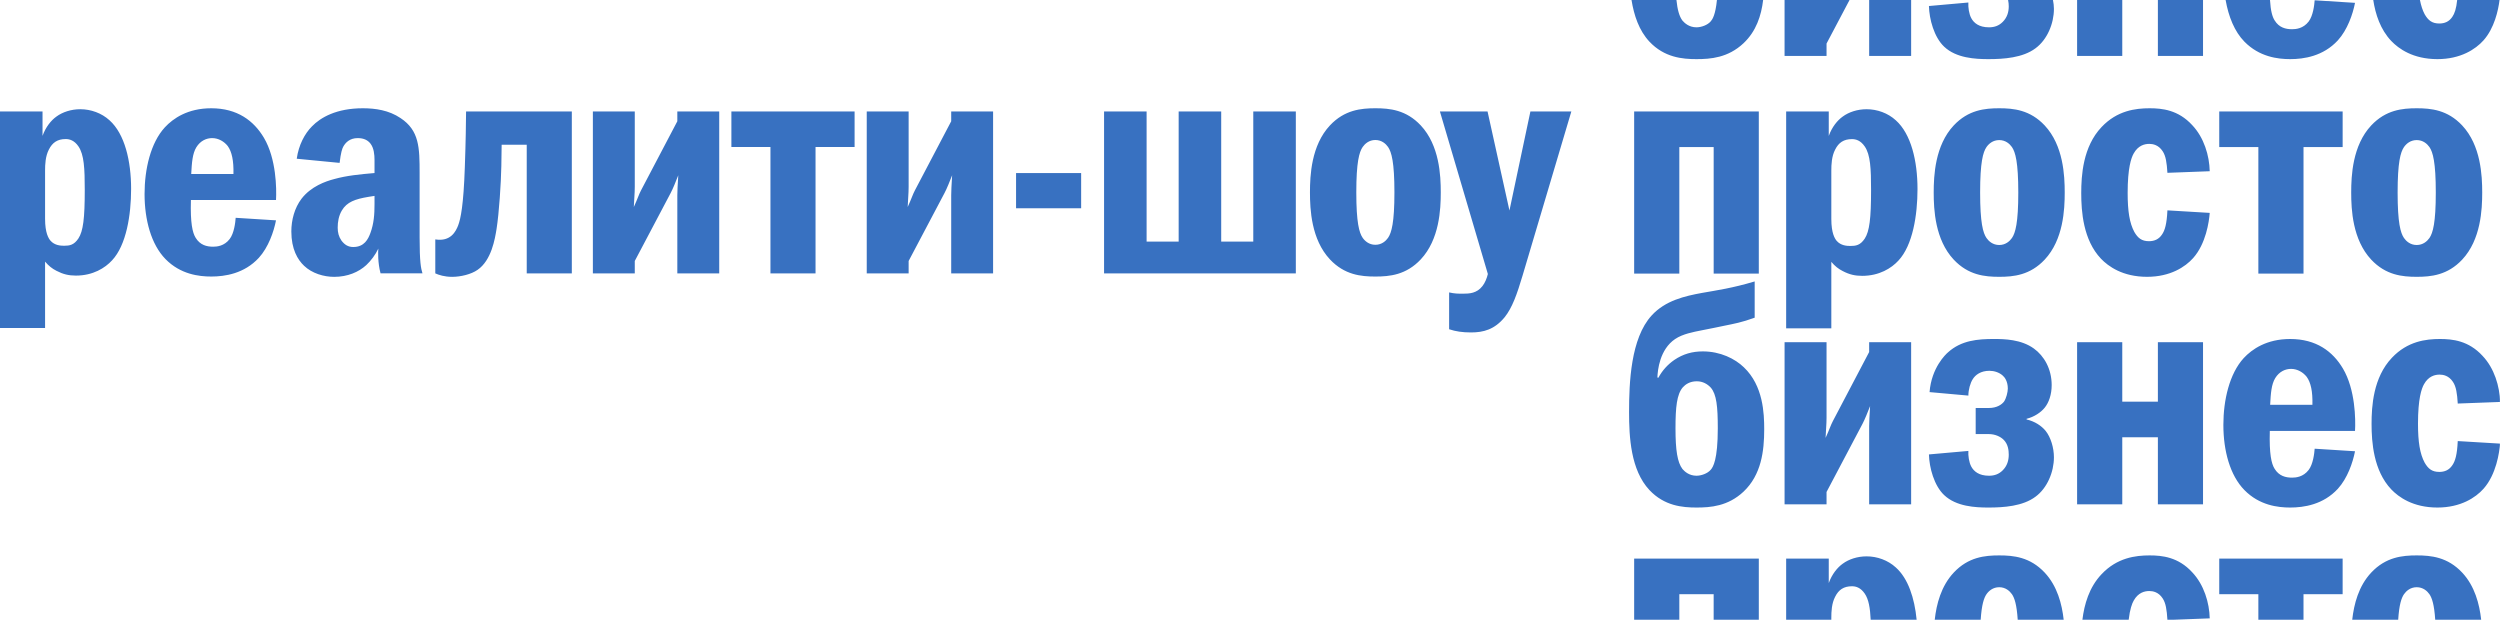
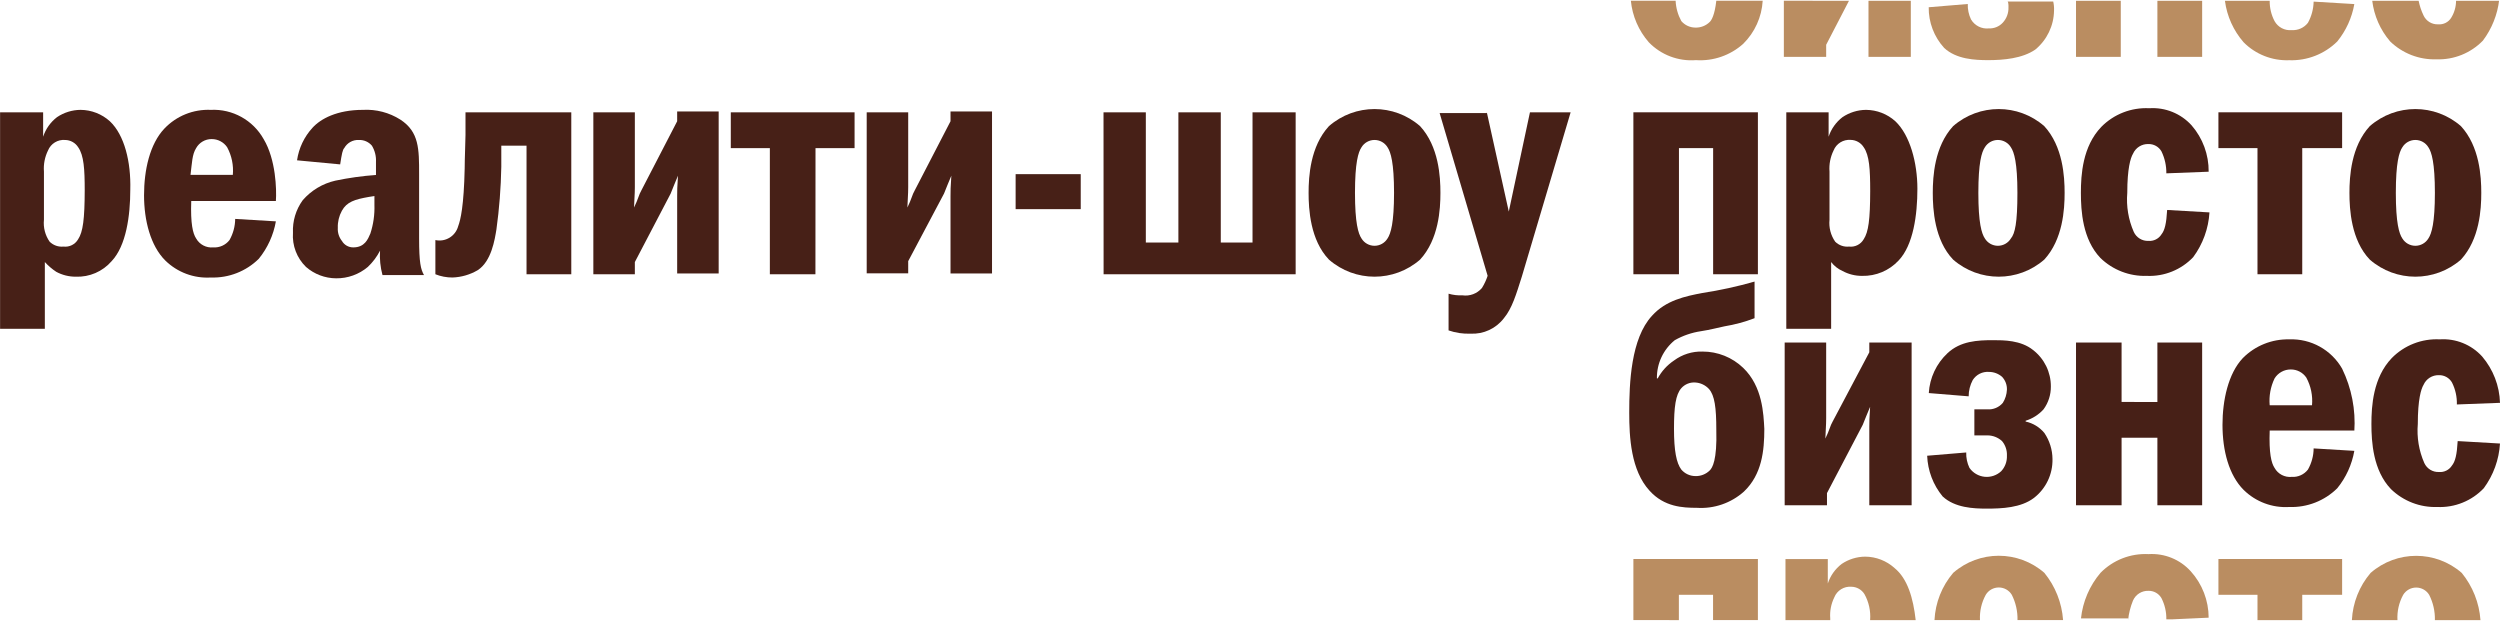
- <svg xmlns="http://www.w3.org/2000/svg" viewBox="0 0 307.08 76.12" height="76.12" width="307.08" xml:space="preserve" id="svg2" version="1.1">
-   <defs id="defs6">
-     <clipPath id="clipPath20" clipPathUnits="userSpaceOnUse">
-       <path id="path18" d="M 0,0 H 2303 V 570.93 H 0 Z" />
+ <svg xmlns="http://www.w3.org/2000/svg" id="svg2" viewBox="0 0 307.2 76.2">
+   <defs>
+     <style>.cls-1{fill:none;}.cls-2{clip-path:url(#clip-path);}.cls-3{fill:#472017;}.cls-4{fill:#ba8d61;}</style>
+     <clipPath id="clip-path" transform="translate(0.01 0.09)">
+       <rect class="cls-1" x="-0.01" y="0.01" width="307.1" height="76.1" />
    </clipPath>
  </defs>
-   <g transform="matrix(1.333333,0,0,-1.333333,0,76.12)" id="g10">
-     <g transform="scale(0.1)" id="g12">
-       <g id="g14">
-         <g clip-path="url(#clipPath20)" id="g16">
-           <path id="path22" style="fill:#3871c1;fill-opacity:1;fill-rule:nonzero;stroke:none" d="M 1620.28,468.223 V 318.82 h -41.58 v 116.598 h -31.64 V 318.82 h -41.61 V 468.223 Z M 1547.06,0 v 23.496 h 31.63 V 0 h 41.6 V 56.305 H 1505.45 V 0 Z m 277.63,0 c 0.93,13.996 2.98,20.047 5.35,23.496 2.04,2.926 5.84,6.438 11.72,6.438 5.85,0 9.65,-3.512 11.72,-6.438 2.37,-3.449 4.41,-9.5 5.32,-23.496 h 42.34 c -1.58,14.328 -5.85,30.969 -17.5,43.41 -13.48,14.355 -28.71,15.828 -41.88,15.828 -13.19,0 -28.42,-1.473 -41.9,-15.828 C 1788.21,30.969 1783.94,14.328 1782.36,0 Z m -137.6,0 v 1.816 c 0,5.566 0.29,13.187 3.52,19.332 3.2,6.453 7.9,9.668 15.53,9.668 3.51,0 7.89,-1.168 11.71,-6.734 3.65,-5.273 4.98,-13.273 5.5,-24.082 h 42.33 c -1.94,20.004 -7.86,38.016 -19.14,48.102 -7.31,6.738 -17.27,10.262 -26.93,10.262 -8.5,0 -16.41,-2.641 -21.97,-6.742 -4.98,-3.519 -9.97,-9.676 -12.91,-17.871 v 22.555 h -39.25 V 0 Z m 522.22,0 c 0.92,13.996 2.97,20.047 5.34,23.496 2.05,2.926 5.85,6.438 11.72,6.438 5.85,0 9.66,-3.512 11.72,-6.438 2.36,-3.449 4.41,-9.5 5.33,-23.496 h 42.34 c -1.59,14.328 -5.85,30.969 -17.51,43.41 -13.47,14.355 -28.71,15.828 -41.88,15.828 -13.18,0 -28.42,-1.473 -41.9,-15.828 C 2172.81,30.969 2168.56,14.328 2166.97,0 Z m -248.27,0 c 1.13,9.762 3.06,14.914 4.63,17.641 4.09,7.312 9.95,8.781 14.34,8.781 3.23,0 8.5,-0.883 12.3,-6.738 2.91,-4.352 3.8,-10.449 4.39,-19.684 h 6.29 l 32.69,1.234 c -0.29,14.352 -5.28,31.043 -16.13,42.465 -12.87,14.066 -27.82,15.539 -39.25,15.539 -12.88,0 -29.87,-2.059 -44.24,-17.293 C 1924.55,29.84 1920.12,14.02 1918.4,0 Z m 119.45,0 h 41.59 v 23.496 h 36.05 V 56.305 H 2044.46 V 23.496 h 36.03 z m 46.29,551 c -4.99,-6.437 -11.7,-7.023 -15.24,-7.023 -5.85,0 -12.01,1.464 -16.1,8.195 -2.05,3.269 -3.64,8.641 -4.23,18.758 h -40.89 c 2.7,-15.395 8.22,-29.114 17.3,-38.375 13.76,-14.067 30.75,-16.125 42.17,-16.125 12.61,0 30.47,2.648 43.94,17.293 8.79,9.668 13.77,24.019 15.81,34.558 l -37.18,2.352 c -0.31,-4.395 -1.47,-14.363 -5.58,-19.633 z m 136.87,19.93 c -0.83,-7.996 -2.35,-12.5 -4.46,-15.532 -2.93,-4.398 -7.02,-6.152 -12,-6.152 -6.74,0 -10.25,2.926 -13.48,8.496 -1.98,3.707 -3.37,8.074 -4.37,13.188 h -43.01 c 2.01,-13.129 6.53,-27.172 16.62,-37.801 6.74,-7.024 19.92,-16.699 42.48,-16.699 21.37,0 35.16,9.09 42.48,17.293 10,11.238 13.56,27.535 14.78,37.207 z m -275.72,-51.567 h 41.59 v 51.567 h -41.59 z m -74.42,0 h 41.61 v 51.567 h -41.61 z m -331.8,51.567 c -1.36,-13.707 -4.13,-17.907 -5.65,-19.625 -2.93,-3.528 -8.8,-5.571 -13.18,-5.571 -6.74,0 -10.85,3.797 -12.9,6.149 -2.97,3.887 -4.66,10.125 -5.58,19.047 h -41.39 c 2.3,-14.254 6.94,-28.164 16.5,-38.375 13.76,-14.66 30.47,-16.125 43.37,-16.125 12.88,0 29,1.179 43.34,14.656 11.68,11.035 16.32,25.336 18.06,39.844 z m 62.3,0 v -51.567 h 38.68 v 11.422 l 21.19,40.145 z m 77.94,-51.567 h 38.67 v 51.567 h -38.67 z m 127.98,51.567 c 0.44,-2.067 0.61,-4.106 0.61,-5.86 0,-5.269 -1.46,-10.254 -5.55,-14.355 -3.52,-3.516 -7.63,-4.981 -12.62,-4.981 -9.36,0 -14.05,4.102 -16.39,8.496 -2.05,3.797 -2.93,9.958 -2.65,14.352 l -36.32,-3.223 c 0.3,-12.011 4.7,-28.711 14.06,-37.496 11.14,-10.543 28.72,-11.433 40.72,-11.433 14.06,0 31.65,1.179 43.37,9.961 10.84,7.922 17,22.855 17,36.332 0,2.707 -0.36,5.472 -0.89,8.207 z m -479.55,-102.696 20.18,-91.261 19.31,91.261 h 37.72 L 1402.56,316.73 c -4.98,-16.675 -9.36,-29.253 -16.39,-38.035 -9.35,-11.406 -19.59,-14.05 -31,-14.05 -7.9,0 -14.03,0.898 -20.18,2.945 v 33.926 c 4.98,-1.172 8.49,-1.172 12.59,-1.172 6.13,0 12.85,0.285 18.13,7.023 2.33,2.93 4.08,7.317 4.97,11.11 l -44.18,149.757 z m -115.04,-32.746 c -3.21,-4.691 -5.86,-14.054 -5.86,-41.828 0,-27.797 2.65,-37.16 5.86,-41.847 2.04,-2.926 5.85,-6.418 11.69,-6.418 5.85,0 9.66,3.492 11.71,6.418 3.21,4.687 5.86,14.05 5.86,41.847 0,27.774 -2.65,37.137 -5.86,41.828 -2.05,2.922 -5.86,6.438 -11.71,6.438 -5.84,0 -9.65,-3.516 -11.69,-6.438 z m 53.52,19.879 c 17.25,-18.418 18.44,-46.215 18.44,-61.707 0,-15.515 -1.19,-43.312 -18.44,-61.722 -13.45,-14.34 -28.65,-15.801 -41.83,-15.801 -13.16,0 -28.36,1.461 -41.83,15.801 -17.25,18.41 -18.41,46.207 -18.41,61.722 0,15.492 1.16,43.289 18.41,61.707 13.47,14.332 28.67,15.797 41.83,15.797 13.18,0 28.38,-1.465 41.83,-15.797 z m -291.75,12.867 h 39.19 V 348.32 h 29.53 v 119.914 h 39.19 V 348.32 h 29.55 v 119.914 h 39.2 V 319.059 H 1017.11 Z M 995.992,379.02 h -59.953 v 32.464 h 59.953 z m -158.918,89.214 v -69.308 c 0,-1.465 0,-5.266 -0.875,-18.735 3.512,7.606 4.676,11.704 6.727,15.497 l 33.359,63.492 v 9.054 h 38.59 V 319.059 h -38.59 v 71.961 c 0,4.668 0.278,8.179 0.863,18.433 -2.05,-5.273 -4.964,-12.582 -7.019,-16.379 L 837.074,330.473 V 319.059 H 798.473 V 468.234 Z M 751.309,319.063 H 709.77 v 116.425 h -35.985 v 32.75 h 113.5 v -32.75 H 751.309 Z M 584.777,468.234 v -69.308 c 0,-1.465 0,-5.266 -0.879,-18.735 3.516,7.606 4.672,11.704 6.727,15.497 l 33.355,63.492 v 9.054 h 38.598 V 319.059 H 623.98 v 71.961 c 0,4.668 0.286,8.179 0.872,18.433 -2.051,-5.273 -4.969,-12.582 -7.02,-16.379 l -33.055,-62.601 v -11.414 h -38.601 v 149.175 z m -57.992,0 V 319.059 h -41.539 v 118.476 h -23.109 l -0.285,-19.613 c -0.301,-15.797 -2.051,-42.984 -4.399,-57.91 -1.465,-9.074 -4.676,-28.949 -17.547,-37.739 -5.847,-4.085 -15.492,-6.414 -23.394,-6.414 -7.024,0 -12.301,1.739 -15.504,3.2 v 31.289 c 14.328,-2.328 18.996,7.617 21.055,12.879 2.351,6.148 4.968,18.718 6.152,53.543 0.277,9.05 0.863,25.722 0.863,30.699 l 0.289,20.765 z m -181.762,-77.8 -5.543,-0.875 c -12.285,-2.051 -19.894,-4.692 -24.566,-12.59 -2.926,-4.957 -3.816,-10.52 -3.816,-15.774 0,-4.41 0.89,-8.203 3.515,-12.004 2.914,-3.793 6.149,-5.843 10.821,-5.843 10.226,0 13.742,7.308 15.793,12.875 3.234,8.773 3.796,17.25 3.796,26.617 z m -71.652,34.234 c 1.742,12.566 7.309,23.105 14.035,29.824 7.895,8.18 22.532,16.668 46.801,16.668 11.406,0 23.996,-1.738 34.813,-9.055 17.265,-11.414 17.546,-27.207 17.546,-50.617 v -59.371 c 0,-22.519 1.18,-28.359 2.637,-33.051 h -38.617 c -2.617,9.645 -2.332,20.184 -2.051,22.821 -2.613,-5.563 -6.719,-11.125 -11.101,-15.203 -7.028,-6.442 -17.258,-10.829 -29.547,-10.829 -9.664,0 -20.481,3.211 -27.793,10.235 -5.848,5.543 -11.699,15.207 -11.699,31.594 0,10.515 2.929,21.64 9.367,30.113 8.765,11.402 22.23,16.098 30.125,18.148 11.414,3.203 23.695,4.383 37.136,5.543 v 12.004 c 0,4.969 -0.562,11.106 -3.796,15.203 -2.332,2.918 -5.844,4.977 -11.692,4.977 -7.312,0 -11.133,-4.109 -13.16,-7.602 -1.176,-2.047 -2.352,-5.562 -3.516,-15.226 z m -58.312,-14.055 c 0.3,12.282 -1.465,20.485 -5.258,25.746 -3.211,4.102 -8.488,7.313 -14.336,7.313 -5.254,0 -10.817,-2.336 -14.617,-8.488 -3.516,-5.852 -4.102,-13.75 -4.692,-24.571 z m -39.188,-23.98 c -0.59,-21.36 1.461,-30.125 4.387,-34.824 4.101,-6.715 10.226,-8.18 16.082,-8.18 3.512,0 10.25,0.59 15.207,7.027 4.101,5.262 5.277,15.207 5.562,19.598 l 37.161,-2.34 c -2.051,-10.539 -7.028,-24.871 -15.801,-34.512 -13.457,-14.621 -31.313,-17.261 -43.879,-17.261 -11.406,0 -28.387,2.05 -42.129,16.082 -13.152,13.461 -19.285,35.976 -19.285,59.972 0,22.809 5.543,47.09 18.719,61.422 7.589,8.18 21.05,17.543 42.695,17.543 23.984,0 39.187,-11.414 48.551,-27.207 11.406,-19.285 11.714,-46.801 11.129,-57.32 z M 41.523,369.375 c 0,-13.152 3.223,-18.129 4.973,-20.184 3.793,-4.382 9.355,-4.683 12.59,-4.683 4.953,0 9.055,0.586 13.156,6.738 4.387,6.719 5.84,18.418 5.84,44.75 0,19.598 -0.586,32.465 -5.84,40.078 -3.801,5.543 -8.203,6.727 -11.699,6.727 -7.609,0 -12.281,-3.235 -15.512,-9.668 -3.211,-6.137 -3.508,-13.75 -3.508,-19.293 z m -2.34,98.859 v -22.515 c 2.926,8.183 7.902,14.34 12.875,17.851 5.562,4.078 13.457,6.715 21.922,6.715 9.668,0 19.617,-3.512 26.93,-10.226 14.035,-12.59 19.875,-37.442 19.875,-63.188 0,-23.98 -4.383,-51.777 -17.543,-65.808 -6.433,-7.028 -17.543,-14.051 -33.336,-14.051 -6.441,0 -11.715,1.179 -17.848,4.386 -4.102,2.051 -7.312,4.692 -10.535,8.489 V 268.754 H 0 v 199.48 z M 2264.18,199.137 c -0.58,9.379 -1.47,15.523 -4.4,19.918 -3.81,5.855 -9.08,6.738 -12.3,6.738 -4.39,0 -10.26,-1.473 -14.35,-8.781 -2.35,-4.11 -5.58,-13.481 -5.58,-36.34 0,-16.988 1.76,-27.82 6.16,-36.024 3.23,-5.57 6.74,-8.496 13.48,-8.496 4.98,0 9.08,1.758 12,6.153 2.65,3.804 4.41,9.672 4.99,22.261 l 38.97,-2.336 c -0.61,-8.21 -3.52,-28.421 -15.24,-41.605 -7.32,-8.203 -21.11,-17.289 -42.48,-17.289 -22.55,0 -35.74,9.672 -42.48,16.699 -16.41,17.285 -18.17,43.649 -18.17,60.352 0,16.113 1.47,42.765 18.75,60.926 14.36,15.238 31.35,17.292 44.24,17.292 11.42,0 26.38,-1.468 39.25,-15.535 10.86,-11.422 15.83,-28.109 16.13,-42.465 z m -133.89,-1.168 c 0.31,12.301 -1.45,20.504 -5.27,25.773 -3.23,4.11 -8.49,7.324 -14.34,7.324 -5.28,0 -10.84,-2.343 -14.66,-8.5 -3.52,-5.847 -4.09,-13.765 -4.67,-24.597 z m -39.25,-24.035 c -0.58,-21.375 1.46,-30.168 4.4,-34.856 4.1,-6.73 10.25,-8.199 16.11,-8.199 3.53,0 10.24,0.59 15.23,7.031 4.11,5.27 5.27,15.235 5.58,19.625 l 37.18,-2.347 c -2.04,-10.54 -7.02,-24.903 -15.8,-34.563 -13.48,-14.645 -31.35,-17.289 -43.95,-17.289 -11.42,0 -28.41,2.055 -42.17,16.117 -13.2,13.473 -19.36,36.035 -19.36,60.055 0,22.855 5.59,47.16 18.76,61.519 7.62,8.2 21.1,17.578 42.77,17.578 24.04,0 39.25,-11.425 48.63,-27.242 11.43,-19.34 11.73,-46.875 11.12,-57.429 z m -103.11,26.957 v 54.785 h 41.59 V 106.27 h -41.59 v 61.808 h -32.81 V 106.27 h -41.61 v 149.406 h 41.61 v -54.785 z m -210.34,8.789 c 1.76,22.562 14.95,34.863 16.99,36.625 12.31,11.125 27.54,12.304 42.2,12.304 9.67,0 25.19,-0.3 36.91,-8.796 9.37,-6.739 16.4,-18.747 16.4,-33.68 0,-8.789 -2.63,-16.121 -6.43,-20.809 -3.54,-4.39 -9.67,-8.496 -16.71,-10.25 v -0.582 c 7.61,-1.758 13.77,-5.863 17.58,-10.551 4.69,-5.867 7.63,-15.523 7.63,-24.316 0,-13.477 -6.16,-28.41 -17,-36.324 -11.72,-8.793 -29.31,-9.969 -43.36,-9.969 -12.01,0 -29.59,0.891 -40.73,11.438 -9.36,8.781 -13.76,25.484 -14.06,37.496 l 36.33,3.218 c -0.29,-4.386 0.6,-10.546 2.64,-14.355 2.34,-4.391 7.02,-8.492 16.39,-8.492 4.98,0 9.1,1.465 12.61,4.98 4.09,4.102 5.56,9.086 5.56,14.356 0,4.09 -0.58,9.664 -4.69,13.769 -2.91,2.926 -7.89,5.27 -13.77,5.27 h -12 v 24.019 h 12 c 7.63,0 12.01,3.223 14.08,5.864 2.05,2.925 3.52,8.785 3.52,12.011 0,6.739 -2.95,10.551 -4.7,12.008 -3.22,2.934 -7.92,4.395 -12.29,4.395 -7.92,0 -12.9,-3.805 -15.24,-7.606 -2.36,-3.531 -4.11,-9.969 -4.11,-15.238 z m -94.9,45.992 V 186.25 c 0,-1.469 0,-5.273 -0.89,-18.754 3.52,7.621 4.7,11.723 6.74,15.531 l 33.4,63.567 v 9.078 h 38.68 V 106.27 h -38.68 v 72.058 c 0,4.699 0.3,8.211 0.87,18.461 -2.04,-5.269 -4.98,-12.59 -7.03,-16.406 l -33.09,-62.695 V 106.27 h -38.67 V 255.672 Z M 1576.07,138.211 c 2.04,2.332 6.43,9.074 6.43,38.074 0,20.219 -1.16,31.344 -6.43,37.492 -2.94,3.231 -7.34,5.871 -12.9,5.871 -6.45,0 -10.55,-2.929 -12.9,-5.574 -5.56,-6.445 -6.74,-18.457 -6.74,-37.789 0,-20.222 1.76,-31.347 6.45,-37.5 2.05,-2.34 6.16,-6.148 12.9,-6.148 4.38,0 10.25,2.043 13.19,5.574 z m 40.41,140.023 c -12.01,-4.394 -19.04,-5.57 -27.54,-7.328 -7.31,-1.457 -12.29,-2.636 -21.68,-4.394 -7.32,-1.465 -16.99,-3.219 -24.01,-7.903 -14.36,-9.675 -16.12,-28.714 -16.4,-35.453 l 0.87,-0.293 c 3.8,7.032 8.79,12.301 14.65,16.403 8.21,5.574 16.7,7.91 26.36,7.91 16.12,0 29.6,-6.727 37.79,-14.645 17.88,-16.996 18.74,-42.484 18.74,-57.129 0,-19.918 -2.62,-41.882 -19.03,-57.414 -14.35,-13.48 -30.47,-14.652 -43.35,-14.652 -12.9,0 -29.6,1.469 -43.37,16.121 -17.28,18.449 -18.75,48.922 -18.75,71.773 0,26.946 1.47,67.969 20.82,89.055 12.59,13.766 30.45,17.867 46.57,20.805 13.19,2.332 27.83,4.387 48.33,10.543 z m 598.17,157.188 c -3.22,-4.692 -5.87,-14.07 -5.87,-41.895 0,-27.832 2.65,-37.207 5.87,-41.894 2.04,-2.93 5.85,-6.438 11.72,-6.438 5.85,0 9.65,3.508 11.73,6.438 3.2,4.687 5.85,14.062 5.85,41.894 0,27.825 -2.65,37.203 -5.85,41.895 -2.08,2.926 -5.88,6.433 -11.73,6.433 -5.87,0 -9.68,-3.507 -11.72,-6.433 z m 53.6,19.918 c 17.29,-18.465 18.46,-46.289 18.46,-61.813 0,-15.523 -1.17,-43.355 -18.46,-61.812 -13.47,-14.363 -28.71,-15.824 -41.88,-15.824 -13.19,0 -28.42,1.461 -41.9,15.824 -17.28,18.457 -18.45,46.289 -18.45,61.812 0,15.524 1.17,43.348 18.45,61.813 13.48,14.351 28.71,15.82 41.9,15.82 13.17,0 28.41,-1.469 41.88,-15.82 z M 2122.09,318.824 h -41.6 v 116.598 h -36.03 v 32.805 h 113.68 v -32.805 h -36.05 z m -125.38,92.867 c -0.58,9.375 -1.47,15.52 -4.4,19.914 -3.81,5.86 -9.08,6.743 -12.3,6.743 -4.38,0 -10.26,-1.473 -14.35,-8.785 -2.35,-4.11 -5.58,-13.481 -5.58,-36.336 0,-16.989 1.76,-27.825 6.16,-36.028 3.23,-5.566 6.74,-8.496 13.48,-8.496 4.98,0 9.08,1.758 12.01,6.152 2.64,3.805 4.4,9.676 4.98,22.262 l 38.97,-2.336 c -0.6,-8.211 -3.51,-28.422 -15.24,-41.601 -7.31,-8.207 -21.1,-17.289 -42.48,-17.289 -22.55,0 -35.74,9.672 -42.48,16.695 -16.41,17.289 -18.16,43.652 -18.16,60.355 0,16.11 1.46,42.766 18.74,60.93 14.36,15.231 31.36,17.289 44.24,17.289 11.43,0 26.38,-1.469 39.26,-15.539 10.85,-11.418 15.83,-28.109 16.12,-42.461 z m -166.67,23.731 c -3.23,-4.692 -5.87,-14.07 -5.87,-41.895 0,-27.832 2.64,-37.207 5.87,-41.894 2.04,-2.93 5.85,-6.438 11.72,-6.438 5.85,0 9.65,3.508 11.72,6.438 3.22,4.687 5.85,14.062 5.85,41.894 0,27.825 -2.63,37.203 -5.85,41.895 -2.07,2.926 -5.87,6.433 -11.72,6.433 -5.87,0 -9.68,-3.507 -11.72,-6.433 z m 53.6,19.918 c 17.28,-18.465 18.46,-46.289 18.46,-61.813 0,-15.523 -1.18,-43.355 -18.46,-61.812 -13.48,-14.363 -28.71,-15.824 -41.88,-15.824 -13.19,0 -28.43,1.461 -41.9,15.824 -17.28,18.457 -18.46,46.289 -18.46,61.812 0,15.524 1.18,43.348 18.46,61.813 13.47,14.351 28.71,15.82 41.9,15.82 13.17,0 28.4,-1.469 41.88,-15.82 z m -196.55,-86.129 c 0,-13.176 3.21,-18.16 4.96,-20.223 3.83,-4.386 9.39,-4.675 12.61,-4.675 4.99,0 9.08,0.585 13.19,6.738 4.39,6.734 5.85,18.461 5.85,44.812 0,19.641 -0.57,32.516 -5.85,40.145 -3.82,5.562 -8.2,6.734 -11.71,6.734 -7.63,0 -12.33,-3.219 -15.53,-9.668 -3.23,-6.152 -3.52,-13.765 -3.52,-19.336 z m -2.36,99.016 v -22.555 c 2.94,8.199 7.93,14.363 12.91,17.871 5.56,4.102 13.47,6.738 21.97,6.738 9.66,0 19.62,-3.515 26.93,-10.246 14.08,-12.605 19.94,-37.504 19.94,-63.281 0,-24.031 -4.39,-51.856 -17.58,-65.918 -6.45,-7.031 -17.59,-14.059 -33.4,-14.059 -6.46,0 -11.72,1.168 -17.86,4.387 -4.12,2.055 -7.34,4.684 -10.55,8.5 v -61.23 h -41.61 v 199.793 h 39.25" />
-         </g>
-       </g>
-     </g>
+   <g class="cls-2">
+     <path class="cls-3" d="M216,13.71v19.9h-5.5V18.11h-4.2v15.5h-5.6V13.71Z" transform="translate(0.01 0.09)" />
+     <path class="cls-4" d="M206.29,76.11V73h4.2v3.1H216v-7.5h-15.3v7.5Z" transform="translate(0.01 0.09)" />
+     <path class="cls-4" d="M243.29,76.11A5.81,5.81,0,0,1,244,73a1.87,1.87,0,0,1,3.2,0,6.52,6.52,0,0,1,.7,3.1h5.6a10.35,10.35,0,0,0-2.3-5.8,8.52,8.52,0,0,0-11.2,0,9.68,9.68,0,0,0-2.3,5.8Z" transform="translate(0.01 0.09)" />
+     <path class="cls-4" d="M224.89,76.11v-.2a5,5,0,0,1,.5-2.6,2.08,2.08,0,0,1,2.1-1.3,1.92,1.92,0,0,1,1.6.9,5.63,5.63,0,0,1,.7,3.2h5.6c-.3-2.7-1-5.1-2.6-6.4a5.43,5.43,0,0,0-3.6-1.4,5.25,5.25,0,0,0-2.9.9,5,5,0,0,0-1.7,2.4v-3h-5.2v7.5Z" transform="translate(0.01 0.09)" />
+     <path class="cls-4" d="M294.59,76.11a5.81,5.81,0,0,1,.7-3.1,1.87,1.87,0,0,1,3.2,0,6.52,6.52,0,0,1,.7,3.1h5.6a10.35,10.35,0,0,0-2.3-5.8,8.52,8.52,0,0,0-11.2,0,9.68,9.68,0,0,0-2.3,5.8Z" transform="translate(0.01 0.09)" />
+     <path class="cls-4" d="M261.49,76.11a8.74,8.74,0,0,1,.6-2.4,2,2,0,0,1,1.9-1.2,1.8,1.8,0,0,1,1.6.9,5.52,5.52,0,0,1,.6,2.6h.8l4.4-.2a8.53,8.53,0,0,0-2.2-5.7A6.45,6.45,0,0,0,264,68a7.72,7.72,0,0,0-5.9,2.3,10.36,10.36,0,0,0-2.4,5.6h5.8Z" transform="translate(0.01 0.09)" />
+     <path class="cls-4" d="M277.39,76.11h5.5V73h4.9v-4.4h-15.2V73h4.8Z" transform="translate(0.01 0.09)" />
+     <path class="cls-4" d="M283.59,2.71a2.33,2.33,0,0,1-2,.9,2.17,2.17,0,0,1-2.1-1.1,5.21,5.21,0,0,1-.6-2.5h-5.5a9.66,9.66,0,0,0,2.3,5.1,7.49,7.49,0,0,0,5.6,2.2,8,8,0,0,0,5.9-2.3,10.05,10.05,0,0,0,2.1-4.6l-5-.3A5.65,5.65,0,0,1,283.59,2.71Z" transform="translate(0.01 0.09)" />
+     <path class="cls-4" d="M301.79,0a4,4,0,0,1-.6,2.1,1.72,1.72,0,0,1-1.6.8,1.89,1.89,0,0,1-1.8-1.1,7.59,7.59,0,0,1-.6-1.8h-5.7a9.44,9.44,0,0,0,2.2,5,7.81,7.81,0,0,0,5.7,2.2,7.59,7.59,0,0,0,5.7-2.3,10.32,10.32,0,0,0,2-5Z" transform="translate(0.01 0.09)" />
+     <path class="cls-4" d="M270.59,0h-5.5v6.9h5.5Z" transform="translate(0.01 0.09)" />
+     <path class="cls-4" d="M260.59,0h-5.5v6.9h5.5Z" transform="translate(0.01 0.09)" />
+     <path class="cls-4" d="M210.89,0c-.2,1.8-.6,2.4-.8,2.6a2.41,2.41,0,0,1-1.8.7,2.28,2.28,0,0,1-1.7-.8,5.78,5.78,0,0,1-.7-2.5h-5.5a9.11,9.11,0,0,0,2.2,5.1,7.28,7.28,0,0,0,5.8,2.2,7.91,7.91,0,0,0,5.8-2,8.1,8.1,0,0,0,2.4-5.3Z" transform="translate(0.01 0.09)" />
+     <path class="cls-4" d="M219.19,0v6.9h5.2V5.41l2.8-5.4Z" transform="translate(0.01 0.09)" />
+     <path class="cls-4" d="M234.79,0h-5.2v6.9h5.2Z" transform="translate(0.01 0.09)" />
+     <path class="cls-4" d="M246.69,0a2.2,2.2,0,0,1,.1.8,2.64,2.64,0,0,1-.7,1.9,2.19,2.19,0,0,1-1.7.7,2.27,2.27,0,0,1-2.2-1.1,4.06,4.06,0,0,1-.4-1.9l-4.8.4a7.28,7.28,0,0,0,1.9,5c1.5,1.4,3.8,1.5,5.4,1.5,1.9,0,4.2-.2,5.8-1.3a6.33,6.33,0,0,0,2.3-4.8,4.1,4.1,0,0,0-.1-1.1h-5.6Z" transform="translate(0.01 0.09)" />
+     <path class="cls-3" d="M182.69,13.71l2.7,12.2,2.6-12.2h5l-6,20.2c-.7,2.2-1.2,3.9-2.2,5.1a4.84,4.84,0,0,1-4.1,1.9,7.32,7.32,0,0,1-2.7-.4V36a5.24,5.24,0,0,0,1.7.2,2.65,2.65,0,0,0,2.4-.9,6.89,6.89,0,0,0,.7-1.5l-5.9-20h5.8Z" transform="translate(0.01 0.09)" />
+     <path class="cls-3" d="M174.49,15.41a8.52,8.52,0,0,0-11.2,0c-2.3,2.5-2.5,6.2-2.5,8.2s.2,5.8,2.5,8.2a8.52,8.52,0,0,0,11.2,0c2.3-2.5,2.5-6.2,2.5-8.2S176.79,17.91,174.49,15.41Zm-4,13.8a1.87,1.87,0,0,1-3.2,0c-.4-.6-.8-1.9-.8-5.6s.4-5,.8-5.6a1.87,1.87,0,0,1,3.2,0c.4.6.8,1.9.8,5.6S170.89,28.61,170.49,29.21Z" transform="translate(0.01 0.09)" />
+     <path class="cls-3" d="M135.59,13.71h5.2v16h4v-16H150v16h3.9v-16h5.3v19.9h-23.6Z" transform="translate(0.01 0.09)" />
+     <path class="cls-3" d="M132.79,21.31h-8v4.3h8Z" transform="translate(0.01 0.09)" />
+     <path class="cls-3" d="M111.59,13.71v9.2c0,.2,0,.7-.1,2.5.5-1,.6-1.6.9-2.1l4.4-8.5v-1.2h5.1v19.9h-5.1V24c0-.6,0-1.1.1-2.5-.3.7-.7,1.7-.9,2.2l-4.4,8.3v1.5h-5.1V13.71Z" transform="translate(0.01 0.09)" />
+     <path class="cls-3" d="M100.19,33.61h-5.6V18.11h-4.8v-4.4H105v4.4h-4.8Z" transform="translate(0.01 0.09)" />
+     <path class="cls-3" d="M78,13.71v9.2c0,.2,0,.7-.1,2.5.5-1,.6-1.6.9-2.1l4.4-8.5v-1.2h5.1v19.9h-5.1V24c0-.6,0-1.1.1-2.5-.3.7-.7,1.7-.9,2.2L78,32.11v1.5h-5.1V13.71Z" transform="translate(0.01 0.09)" />
+     <path class="cls-3" d="M70.19,13.71v19.9h-5.5V17.81h-3.1v2.6a64.85,64.85,0,0,1-.6,7.7c-.2,1.2-.6,3.9-2.3,5a6.58,6.58,0,0,1-3.1.9,5.58,5.58,0,0,1-2.1-.4v-4.2a2.38,2.38,0,0,0,2.8-1.7c.3-.8.7-2.5.8-7.1,0-1.2.1-3.4.1-4.1v-2.8Z" transform="translate(0.01 0.09)" />
+     <path class="cls-3" d="M51.49,29.21v-7.9c0-3.1,0-5.2-2.3-6.7a7.77,7.77,0,0,0-4.6-1.2c-3.2,0-5.2,1.1-6.2,2.2a7.51,7.51,0,0,0-1.9,4l5.3.5c.2-1.3.3-1.8.5-2a1.94,1.94,0,0,1,1.8-1,2,2,0,0,1,1.6.7,3.51,3.51,0,0,1,.5,2v1.6a37.65,37.65,0,0,0-5,.7,7.51,7.51,0,0,0-4,2.4,6.31,6.31,0,0,0-1.2,4,5.33,5.33,0,0,0,1.6,4.2,5.68,5.68,0,0,0,3.7,1.4,5.94,5.94,0,0,0,3.9-1.4,7.49,7.49,0,0,0,1.5-2,9.17,9.17,0,0,0,.3,3h5.1C51.69,33,51.49,32.21,51.49,29.21ZM46,25.11a10.24,10.24,0,0,1-.5,3.5c-.3.7-.7,1.7-2.1,1.7a1.6,1.6,0,0,1-1.4-.8,2.35,2.35,0,0,1-.5-1.6,4.06,4.06,0,0,1,.5-2.1c.6-1.1,1.6-1.4,3.3-1.7L46,24Z" transform="translate(0.01 0.09)" />
+     <path class="cls-3" d="M33.89,24.61c.1-1.4,0-5.1-1.5-7.6a7.05,7.05,0,0,0-6.5-3.6,7.42,7.42,0,0,0-5.7,2.3c-1.8,1.9-2.5,5.1-2.5,8.2s.8,6.2,2.6,8a7.35,7.35,0,0,0,5.6,2.1,8,8,0,0,0,5.9-2.3,10.05,10.05,0,0,0,2.1-4.6l-5-.3a5.36,5.36,0,0,1-.7,2.6,2.33,2.33,0,0,1-2,.9,2.17,2.17,0,0,1-2.1-1.1c-.4-.6-.7-1.8-.6-4.6Zm-9.8-6.5A2.17,2.17,0,0,1,26,17a2.28,2.28,0,0,1,1.9,1,6,6,0,0,1,.7,3.4h-5.2C23.59,19.91,23.59,18.91,24.09,18.11Z" transform="translate(0.01 0.09)" />
+     <path class="cls-3" d="M13.49,14.81a5.43,5.43,0,0,0-3.6-1.4,5.25,5.25,0,0,0-2.9.9,5,5,0,0,0-1.7,2.4v-3H0v26.6h5.5v-8.2a7.47,7.47,0,0,0,1.4,1.2,5,5,0,0,0,2.4.6,5.54,5.54,0,0,0,4.4-1.9c1.8-1.9,2.3-5.6,2.3-8.8C16.09,19.81,15.29,16.51,13.49,14.81Zm-3.9,14.5a1.82,1.82,0,0,1-1.8.9,2.11,2.11,0,0,1-1.7-.6,4,4,0,0,1-.7-2.7V21a5,5,0,0,1,.5-2.6A2.08,2.08,0,0,1,8,17.11a1.92,1.92,0,0,1,1.6.9c.7,1,.8,2.7.8,5.3C10.39,26.81,10.19,28.41,9.59,29.31Z" transform="translate(0.01 0.09)" />
+     <path class="cls-3" d="M301.89,49.61a5.66,5.66,0,0,0-.6-2.7,1.8,1.8,0,0,0-1.6-.9,2,2,0,0,0-1.9,1.2c-.3.5-.7,1.8-.7,4.8a9.88,9.88,0,0,0,.8,4.8,1.89,1.89,0,0,0,1.8,1.1,1.72,1.72,0,0,0,1.6-.8c.4-.5.6-1.3.7-3l5.2.3a10.31,10.31,0,0,1-2,5.5,7.42,7.42,0,0,1-5.7,2.3,7.81,7.81,0,0,1-5.7-2.2c-2.2-2.3-2.4-5.8-2.4-8s.2-5.7,2.5-8.1a7.72,7.72,0,0,1,5.9-2.3,6.45,6.45,0,0,1,5.2,2.1,9.19,9.19,0,0,1,2.2,5.7Z" transform="translate(0.01 0.09)" />
+     <path class="cls-3" d="M289.29,52.91a15.25,15.25,0,0,0-1.5-7.7,7.17,7.17,0,0,0-6.5-3.6,7.79,7.79,0,0,0-5.7,2.3c-1.8,1.9-2.5,5.2-2.5,8.2,0,3.2.8,6.2,2.6,8a7.35,7.35,0,0,0,5.6,2.1,8,8,0,0,0,5.9-2.3,10.05,10.05,0,0,0,2.1-4.6l-5-.3a5.36,5.36,0,0,1-.7,2.6,2.33,2.33,0,0,1-2,.9,2.17,2.17,0,0,1-2.1-1.1c-.4-.6-.7-1.8-.6-4.6h10.4Zm-9.8-6.5a2.32,2.32,0,0,1,2-1.1,2.28,2.28,0,0,1,1.9,1,6,6,0,0,1,.7,3.4h-5.2A6.29,6.29,0,0,1,279.49,46.41Z" transform="translate(0.01 0.09)" />
+     <path class="cls-3" d="M265.09,49.31V42h5.5V62h-5.5v-8.3h-4.4V62h-5.6V42h5.6v7.3Z" transform="translate(0.01 0.09)" />
+     <path class="cls-3" d="M237,48.21a7.3,7.3,0,0,1,2.3-4.9c1.6-1.5,3.7-1.6,5.6-1.6,1.3,0,3.4,0,4.9,1.2a5.63,5.63,0,0,1,2.2,4.5,4.67,4.67,0,0,1-.9,2.8,4.92,4.92,0,0,1-2.2,1.4v.1a4.12,4.12,0,0,1,2.3,1.4,5.78,5.78,0,0,1,1,3.2,5.88,5.88,0,0,1-2.3,4.8c-1.6,1.2-3.9,1.3-5.8,1.3-1.6,0-3.9-.1-5.4-1.5a8.37,8.37,0,0,1-1.9-5l4.8-.4a4.06,4.06,0,0,0,.4,1.9,2.6,2.6,0,0,0,3.9.4,2.64,2.64,0,0,0,.7-1.9,2.61,2.61,0,0,0-.6-1.8,2.67,2.67,0,0,0-1.8-.7h-1.6v-3.2h1.6a2.27,2.27,0,0,0,1.9-.8,3.32,3.32,0,0,0,.5-1.6,2.19,2.19,0,0,0-.6-1.6,2.45,2.45,0,0,0-1.6-.6,2.17,2.17,0,0,0-2,1,4.23,4.23,0,0,0-.5,2Z" transform="translate(0.01 0.09)" />
+     <path class="cls-3" d="M224.39,42v9.3c0,.2,0,.7-.1,2.5.5-1,.6-1.6.9-2.1l4.5-8.5V42h5.2V62h-5.2v-9.6c0-.6,0-1.1.1-2.5-.3.7-.7,1.7-.9,2.2l-4.4,8.4V62h-5.2V42Z" transform="translate(0.01 0.09)" />
+     <path class="cls-3" d="M214.19,45.11a7.17,7.17,0,0,0-5-2,5.6,5.6,0,0,0-3.5,1.1,6.15,6.15,0,0,0-2,2.2h-.1a5.93,5.93,0,0,1,2.2-4.7,9.37,9.37,0,0,1,3.2-1.1c1.3-.2,1.9-.4,2.9-.6a19,19,0,0,0,3.7-1v-4.5a51.32,51.32,0,0,1-6.4,1.4c-2.1.4-4.5.9-6.2,2.8-2.6,2.8-2.8,8.3-2.8,11.9,0,3,.2,7.1,2.5,9.6,1.8,2,4.1,2.1,5.8,2.1a7.91,7.91,0,0,0,5.8-2c2.2-2.1,2.5-5,2.5-7.7C216.69,50.81,216.59,47.41,214.19,45.11Zm-4.1,12.6a2.41,2.41,0,0,1-1.8.7,2.28,2.28,0,0,1-1.7-.8c-.6-.8-.9-2.3-.9-5s.2-4.2.9-5a2.09,2.09,0,0,1,1.7-.7,2.49,2.49,0,0,1,1.7.8c.7.8.9,2.3.9,5C211,56.51,210.39,57.41,210.09,57.71Z" transform="translate(0.01 0.09)" />
+     <path class="cls-3" d="M302.39,15.41a8.52,8.52,0,0,0-11.2,0c-2.3,2.5-2.5,6.2-2.5,8.2s.2,5.8,2.5,8.2a8.52,8.52,0,0,0,11.2,0c2.3-2.5,2.5-6.2,2.5-8.2S304.69,17.91,302.39,15.41Zm-4,13.8a1.87,1.87,0,0,1-3.2,0c-.4-.6-.8-1.9-.8-5.6s.4-5,.8-5.6a1.87,1.87,0,0,1,3.2,0c.4.6.8,1.9.8,5.6S298.79,28.61,298.39,29.21Z" transform="translate(0.01 0.09)" />
+     <path class="cls-3" d="M282.89,33.61h-5.5V18.11h-4.8v-4.4h15.2v4.4h-4.9Z" transform="translate(0.01 0.09)" />
+     <path class="cls-3" d="M266.19,21.21a6,6,0,0,0-.6-2.7,1.8,1.8,0,0,0-1.6-.9,2,2,0,0,0-1.9,1.2c-.3.5-.7,1.8-.7,4.8a9.88,9.88,0,0,0,.8,4.8,1.89,1.89,0,0,0,1.8,1.1,1.72,1.72,0,0,0,1.6-.8c.4-.5.6-1.3.7-3l5.2.3a10.31,10.31,0,0,1-2,5.5,7.42,7.42,0,0,1-5.7,2.3,7.81,7.81,0,0,1-5.7-2.2c-2.2-2.3-2.4-5.8-2.4-8s.2-5.7,2.5-8.1a7.72,7.72,0,0,1,5.9-2.3,6.45,6.45,0,0,1,5.2,2.1,8.55,8.55,0,0,1,2.1,5.7Z" transform="translate(0.01 0.09)" />
+     <path class="cls-3" d="M251.19,15.41a8.52,8.52,0,0,0-11.2,0c-2.3,2.5-2.5,6.2-2.5,8.2s.2,5.8,2.5,8.2a8.52,8.52,0,0,0,11.2,0c2.3-2.5,2.5-6.2,2.5-8.2S253.49,17.91,251.19,15.41Zm-4.1,13.8a1.87,1.87,0,0,1-3.2,0c-.4-.6-.8-1.9-.8-5.6s.4-5,.8-5.6a1.87,1.87,0,0,1,3.2,0c.4.6.8,1.9.8,5.6S247.59,28.61,247.09,29.21Z" transform="translate(0.01 0.09)" />
+     <path class="cls-3" d="M232.89,14.81a5.43,5.43,0,0,0-3.6-1.4,5.25,5.25,0,0,0-2.9.9,5,5,0,0,0-1.7,2.4v-3h-5.2v26.6H225v-8.2a3.6,3.6,0,0,0,1.4,1.1,5,5,0,0,0,2.4.6,5.93,5.93,0,0,0,4.5-1.9c1.8-1.9,2.3-5.6,2.3-8.8S234.69,16.51,232.89,14.81ZM229,29.31a1.82,1.82,0,0,1-1.8.9,2.11,2.11,0,0,1-1.7-.6,4,4,0,0,1-.7-2.7V21a5,5,0,0,1,.5-2.6,2.08,2.08,0,0,1,2.1-1.3,1.92,1.92,0,0,1,1.6.9c.7,1,.8,2.7.8,5.4C229.79,26.91,229.59,28.41,229,29.31Z" transform="translate(0.01 0.09)" />
  </g>
</svg>
